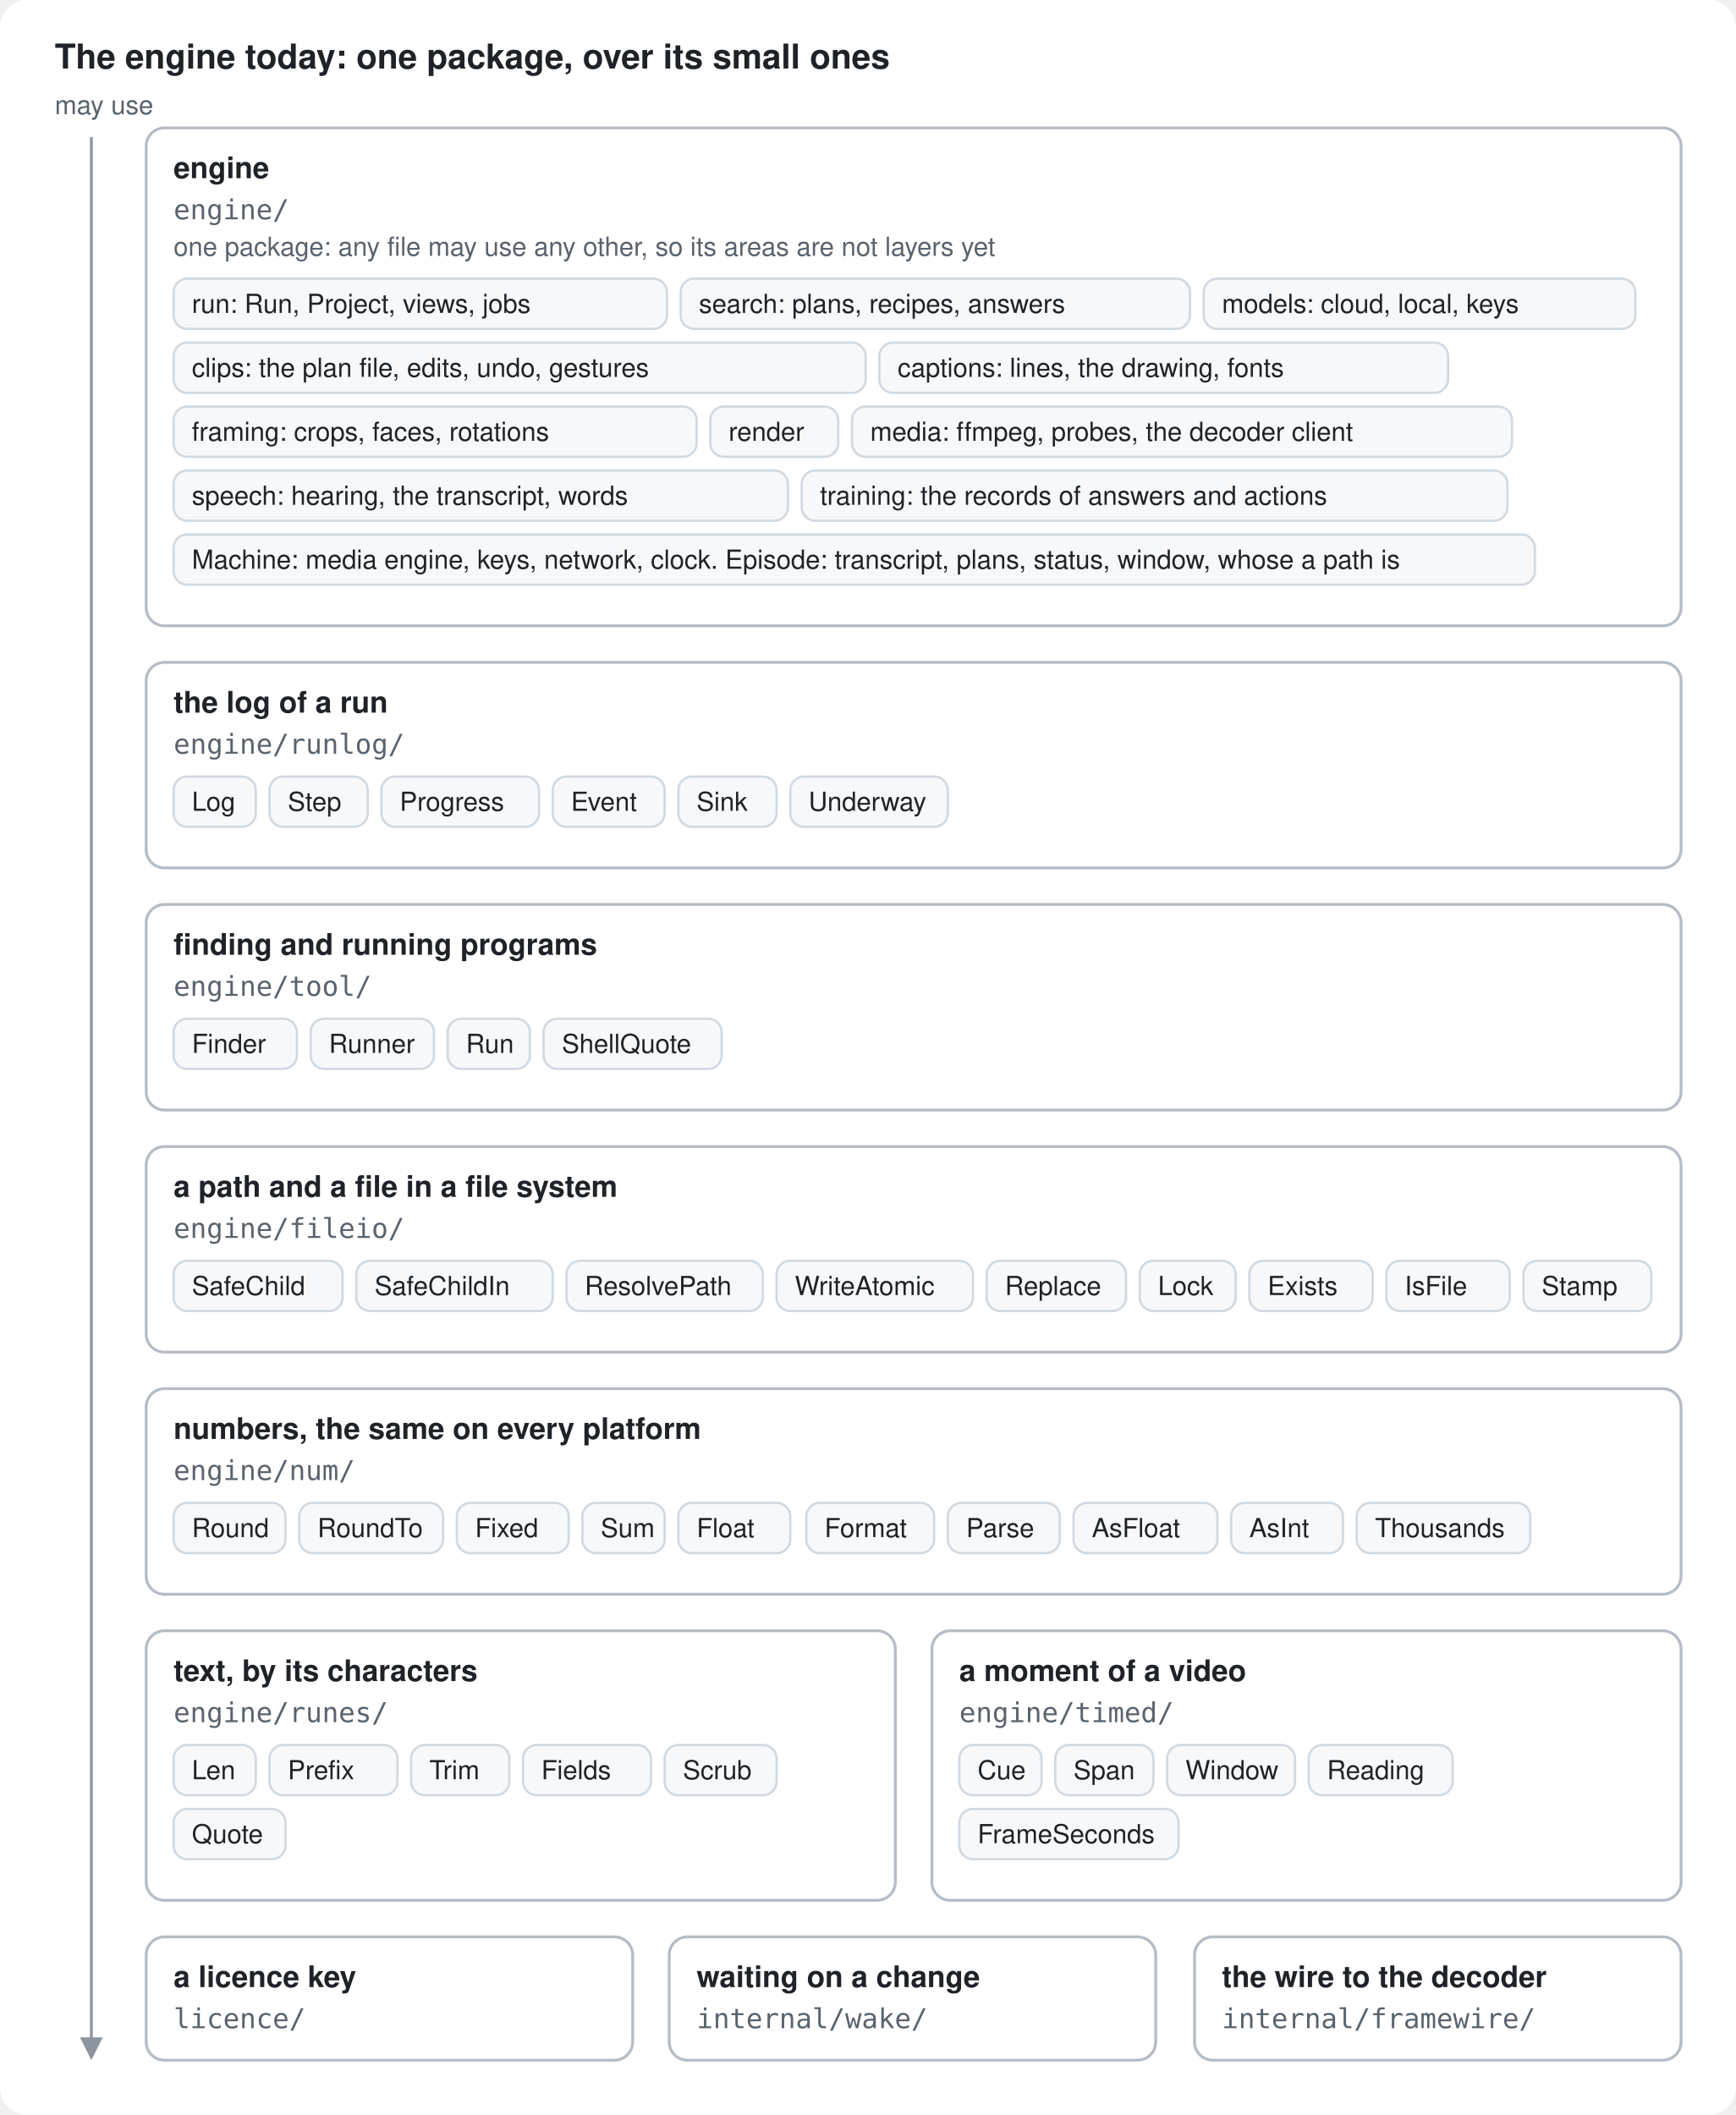
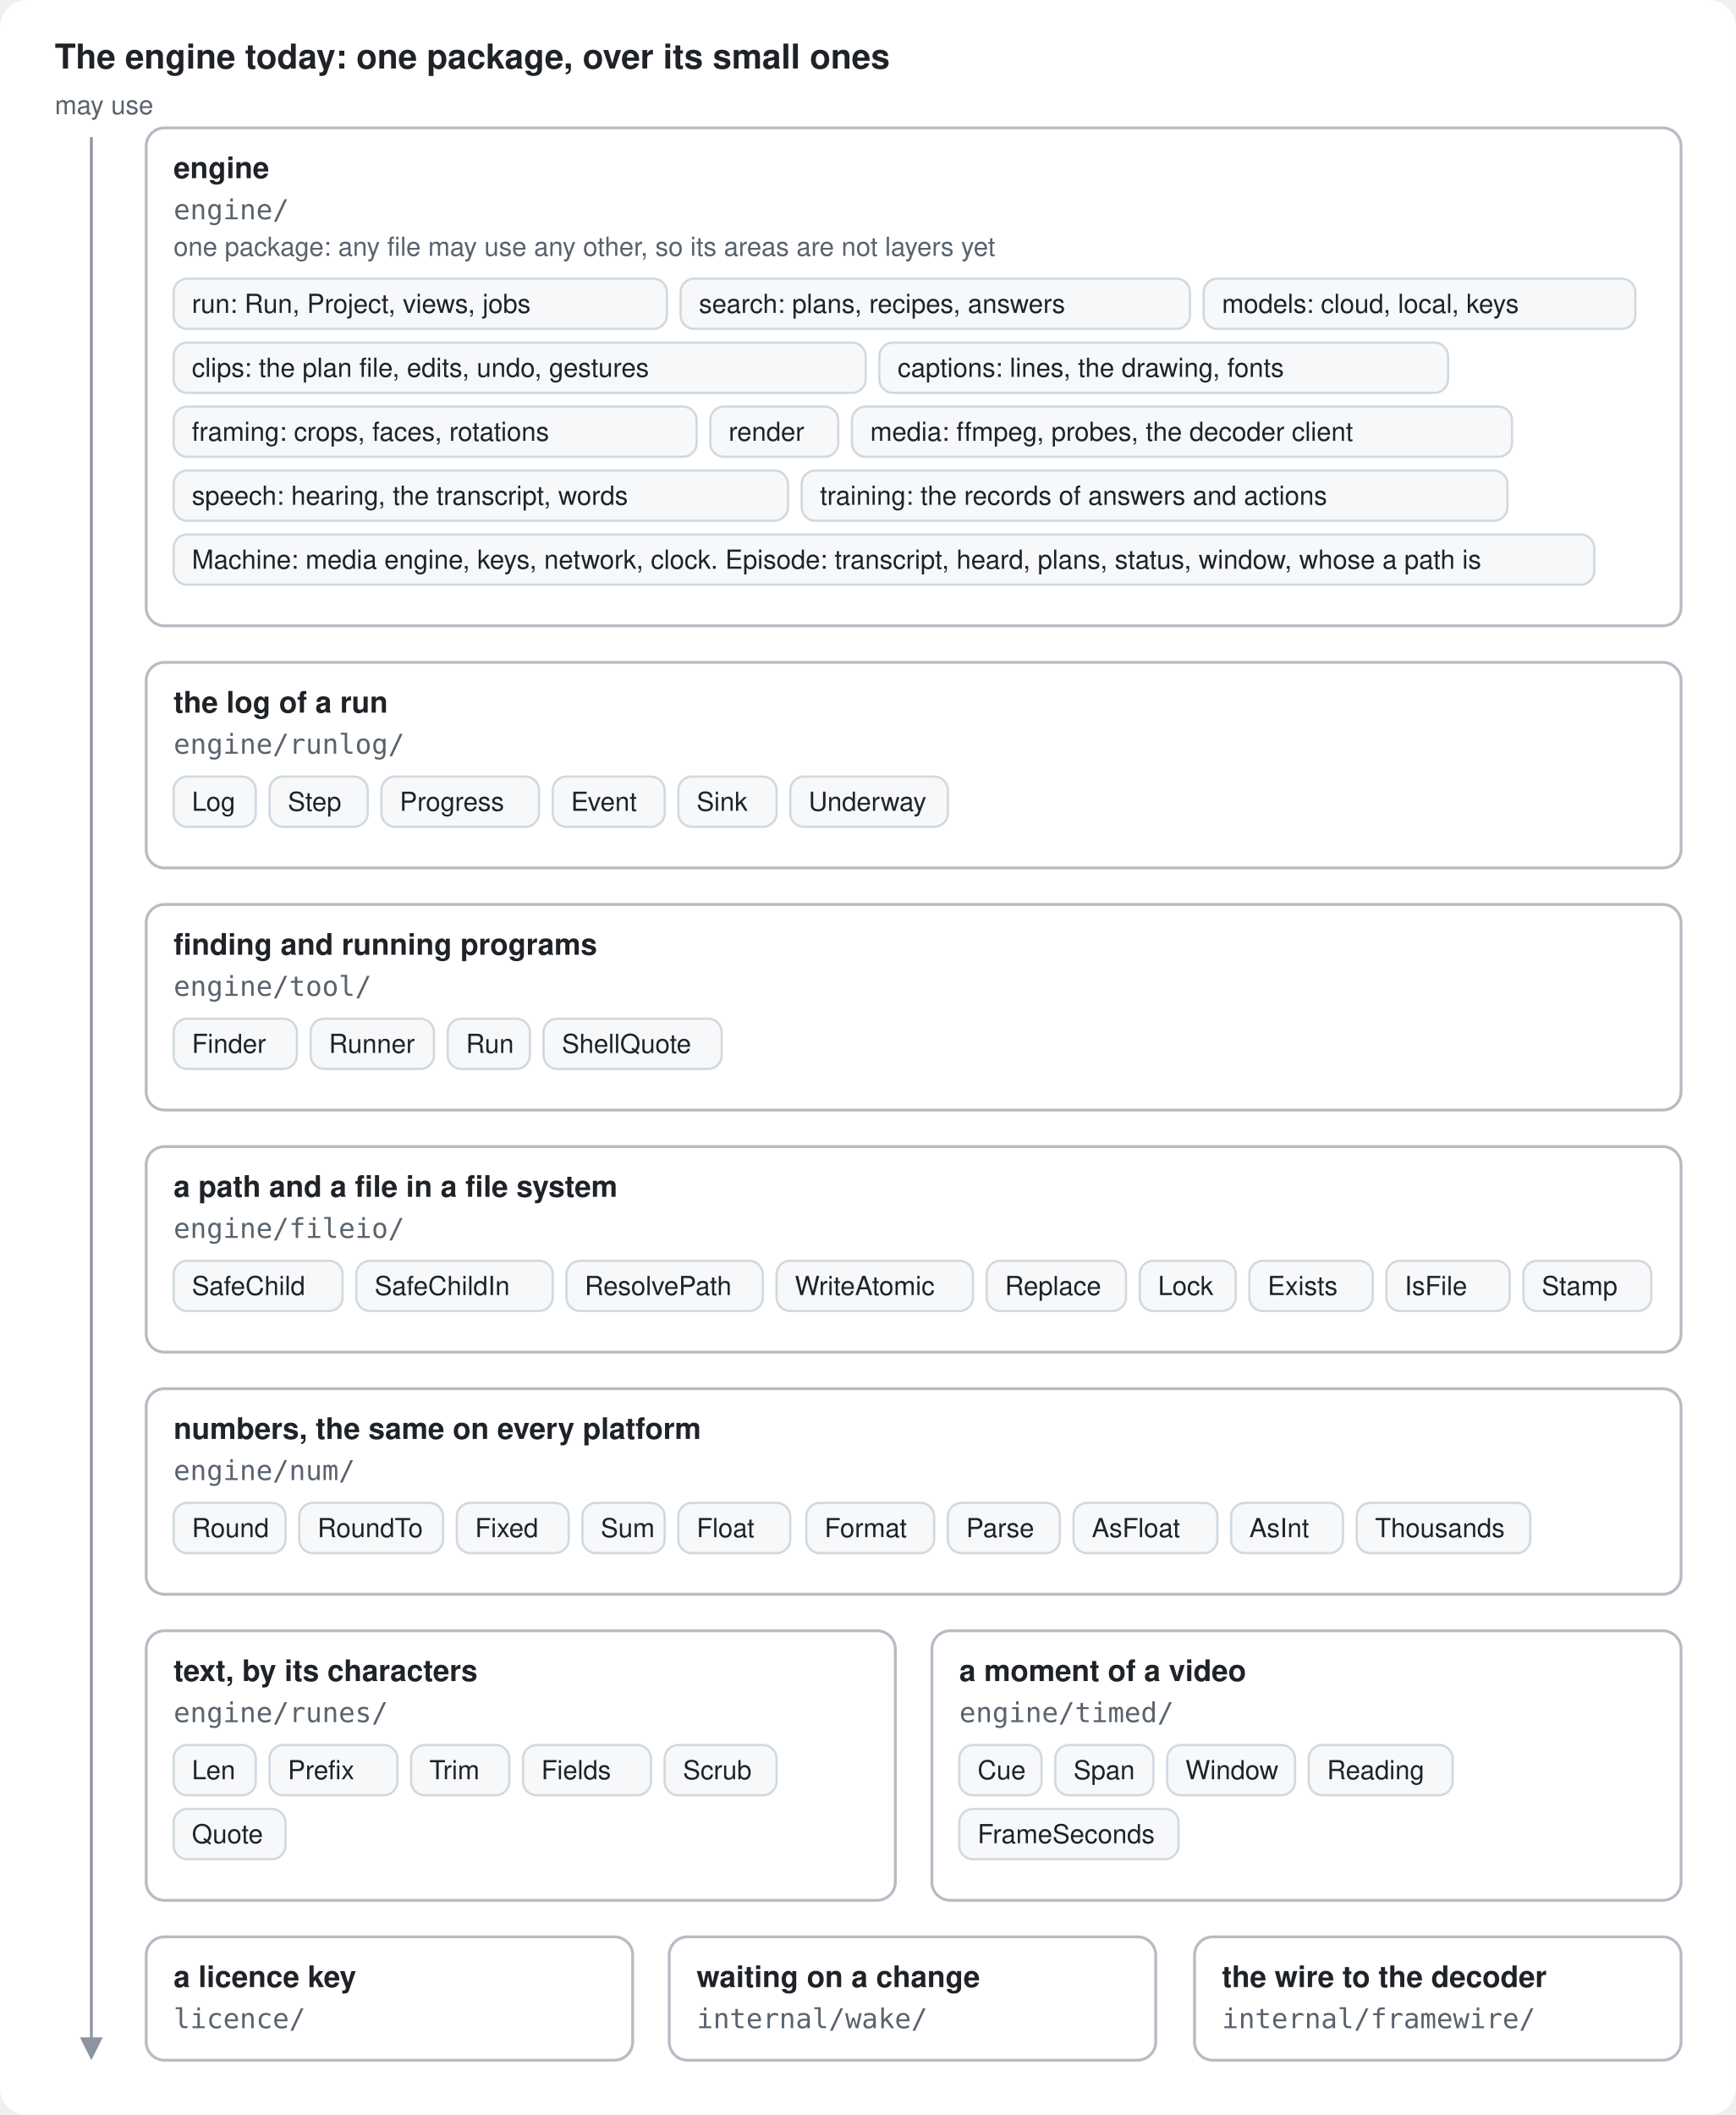
<svg xmlns="http://www.w3.org/2000/svg" viewBox="0 0 760 926" width="760" height="926" role="img" aria-label="The engine today: one package, over its small ones">
  <style>
.t{font:600 15px -apple-system,BlinkMacSystemFont,"Segoe UI",Helvetica,Arial,sans-serif;fill:#1f2328}
.n{font:600 13px -apple-system,BlinkMacSystemFont,"Segoe UI",Helvetica,Arial,sans-serif;fill:#1f2328}
.p{font:12px ui-monospace,SFMono-Regular,Menlo,Consolas,monospace;fill:#59636e}
.q{font:11.5px -apple-system,BlinkMacSystemFont,"Segoe UI",Helvetica,Arial,sans-serif;fill:#59636e}
.c{font:11.5px -apple-system,BlinkMacSystemFont,"Segoe UI",Helvetica,Arial,sans-serif;fill:#1f2328}
.bg{fill:#ffffff}
.box{fill:none;stroke:#b6bcc4;stroke-width:1.25}
.dash{fill:none;stroke:#b6bcc4;stroke-width:1.25;stroke-dasharray:4 4}
.tint{fill:#f1f3f5;stroke:#b6bcc4;stroke-width:1.25}
.chip{fill:#f6f8fa;stroke:#d1d9e0;stroke-width:1}
.ax{stroke:#8c959f;stroke-width:1.25;fill:none}
.ah{fill:#8c959f}
@media (prefers-color-scheme:dark){
.bg{fill:#0d1117}
.t,.n,.c{fill:#f0f6fc}.p,.q{fill:#9198a1}
.box,.dash{stroke:#5d6570}.tint{fill:#1c2128;stroke:#5d6570}
.chip{fill:#212830;stroke:#3d444d}.ax{stroke:#7d8590}.ah{fill:#7d8590}}
</style>
  <rect class="bg" width="760" height="926" rx="12" />
  <text class="t" x="24" y="30">The engine today: one package, over its small ones</text>
  <text class="q" x="24" y="50">may use</text>
  <path class="ax" d="M40 60V896" />
  <path class="ah" d="M35 892L40 902L45 892z" />
  <rect class="box" x="64" y="56" width="672" height="218" rx="8" />
  <text class="n" x="76" y="78">engine</text>
  <text class="p" x="76" y="96">engine/</text>
  <text class="q" x="76" y="112">one package: any file may use any other, so its areas are not layers yet</text>
  <rect class="chip" x="76" y="122" width="216" height="22" rx="6" />
  <text class="c" x="84" y="137">run: Run, Project, views, jobs</text>
  <rect class="chip" x="298" y="122" width="223" height="22" rx="6" />
  <text class="c" x="306" y="137">search: plans, recipes, answers</text>
  <rect class="chip" x="527" y="122" width="189" height="22" rx="6" />
  <text class="c" x="535" y="137">models: cloud, local, keys</text>
  <rect class="chip" x="76" y="150" width="303" height="22" rx="6" />
  <text class="c" x="84" y="165">clips: the plan file, edits, undo, gestures</text>
  <rect class="chip" x="385" y="150" width="249" height="22" rx="6" />
  <text class="c" x="393" y="165">captions: lines, the drawing, fonts</text>
  <rect class="chip" x="76" y="178" width="229" height="22" rx="6" />
  <text class="c" x="84" y="193">framing: crops, faces, rotations</text>
  <rect class="chip" x="311" y="178" width="56" height="22" rx="6" />
  <text class="c" x="319" y="193">render</text>
  <rect class="chip" x="373" y="178" width="289" height="22" rx="6" />
  <text class="c" x="381" y="193">media: ffmpeg, probes, the decoder client</text>
  <rect class="chip" x="76" y="206" width="269" height="22" rx="6" />
  <text class="c" x="84" y="221">speech: hearing, the transcript, words</text>
  <rect class="chip" x="351" y="206" width="309" height="22" rx="6" />
  <text class="c" x="359" y="221">training: the records of answers and actions</text>
-   <rect class="chip" x="76" y="234" width="596" height="22" rx="6" />
-   <text class="c" x="84" y="249">Machine: media engine, keys, network, clock. Episode: transcript, plans, status, window, whose a path is</text>
+   <rect class="chip" x="76" y="234" width="622" height="22" rx="6" />
+   <text class="c" x="84" y="249">Machine: media engine, keys, network, clock. Episode: transcript, heard, plans, status, window, whose a path is</text>
  <rect class="box" x="64" y="290" width="672" height="90" rx="8" />
  <text class="n" x="76" y="312">the log of a run</text>
  <text class="p" x="76" y="330">engine/runlog/</text>
  <rect class="chip" x="76" y="340" width="36" height="22" rx="6" />
  <text class="c" x="84" y="355">Log</text>
  <rect class="chip" x="118" y="340" width="43" height="22" rx="6" />
  <text class="c" x="126" y="355">Step</text>
  <rect class="chip" x="167" y="340" width="69" height="22" rx="6" />
  <text class="c" x="175" y="355">Progress</text>
  <rect class="chip" x="242" y="340" width="49" height="22" rx="6" />
  <text class="c" x="250" y="355">Event</text>
  <rect class="chip" x="297" y="340" width="43" height="22" rx="6" />
  <text class="c" x="305" y="355">Sink</text>
  <rect class="chip" x="346" y="340" width="69" height="22" rx="6" />
  <text class="c" x="354" y="355">Underway</text>
  <rect class="box" x="64" y="396" width="672" height="90" rx="8" />
  <text class="n" x="76" y="418">finding and running programs</text>
  <text class="p" x="76" y="436">engine/tool/</text>
  <rect class="chip" x="76" y="446" width="54" height="22" rx="6" />
  <text class="c" x="84" y="461">Finder</text>
  <rect class="chip" x="136" y="446" width="54" height="22" rx="6" />
  <text class="c" x="144" y="461">Runner</text>
  <rect class="chip" x="196" y="446" width="36" height="22" rx="6" />
  <text class="c" x="204" y="461">Run</text>
  <rect class="chip" x="238" y="446" width="78" height="22" rx="6" />
  <text class="c" x="246" y="461">ShellQuote</text>
  <rect class="box" x="64" y="502" width="672" height="90" rx="8" />
  <text class="n" x="76" y="524">a path and a file in a file system</text>
  <text class="p" x="76" y="542">engine/fileio/</text>
  <rect class="chip" x="76" y="552" width="74" height="22" rx="6" />
  <text class="c" x="84" y="567">SafeChild</text>
  <rect class="chip" x="156" y="552" width="86" height="22" rx="6" />
  <text class="c" x="164" y="567">SafeChildIn</text>
  <rect class="chip" x="248" y="552" width="86" height="22" rx="6" />
  <text class="c" x="256" y="567">ResolvePath</text>
  <rect class="chip" x="340" y="552" width="86" height="22" rx="6" />
  <text class="c" x="348" y="567">WriteAtomic</text>
  <rect class="chip" x="432" y="552" width="61" height="22" rx="6" />
  <text class="c" x="440" y="567">Replace</text>
  <rect class="chip" x="499" y="552" width="42" height="22" rx="6" />
  <text class="c" x="507" y="567">Lock</text>
  <rect class="chip" x="547" y="552" width="54" height="22" rx="6" />
  <text class="c" x="555" y="567">Exists</text>
  <rect class="chip" x="607" y="552" width="54" height="22" rx="6" />
  <text class="c" x="615" y="567">IsFile</text>
  <rect class="chip" x="667" y="552" width="56" height="22" rx="6" />
  <text class="c" x="675" y="567">Stamp</text>
  <rect class="box" x="64" y="608" width="672" height="90" rx="8" />
  <text class="n" x="76" y="630">numbers, the same on every platform</text>
  <text class="p" x="76" y="648">engine/num/</text>
  <rect class="chip" x="76" y="658" width="49" height="22" rx="6" />
  <text class="c" x="84" y="673">Round</text>
  <rect class="chip" x="131" y="658" width="63" height="22" rx="6" />
  <text class="c" x="139" y="673">RoundTo</text>
  <rect class="chip" x="200" y="658" width="49" height="22" rx="6" />
  <text class="c" x="208" y="673">Fixed</text>
  <rect class="chip" x="255" y="658" width="36" height="22" rx="6" />
  <text class="c" x="263" y="673">Sum</text>
  <rect class="chip" x="297" y="658" width="49" height="22" rx="6" />
  <text class="c" x="305" y="673">Float</text>
  <rect class="chip" x="353" y="658" width="56" height="22" rx="6" />
  <text class="c" x="361" y="673">Format</text>
  <rect class="chip" x="415" y="658" width="49" height="22" rx="6" />
  <text class="c" x="423" y="673">Parse</text>
  <rect class="chip" x="470" y="658" width="63" height="22" rx="6" />
  <text class="c" x="478" y="673">AsFloat</text>
  <rect class="chip" x="539" y="658" width="49" height="22" rx="6" />
  <text class="c" x="547" y="673">AsInt</text>
  <rect class="chip" x="594" y="658" width="76" height="22" rx="6" />
  <text class="c" x="602" y="673">Thousands</text>
  <rect class="box" x="64" y="714" width="328" height="118" rx="8" />
  <text class="n" x="76" y="736">text, by its characters</text>
  <text class="p" x="76" y="754">engine/runes/</text>
  <rect class="chip" x="76" y="764" width="36" height="22" rx="6" />
  <text class="c" x="84" y="779">Len</text>
  <rect class="chip" x="118" y="764" width="56" height="22" rx="6" />
  <text class="c" x="126" y="779">Prefix</text>
  <rect class="chip" x="180" y="764" width="43" height="22" rx="6" />
  <text class="c" x="188" y="779">Trim</text>
  <rect class="chip" x="229" y="764" width="56" height="22" rx="6" />
  <text class="c" x="237" y="779">Fields</text>
  <rect class="chip" x="291" y="764" width="49" height="22" rx="6" />
  <text class="c" x="299" y="779">Scrub</text>
  <rect class="chip" x="76" y="792" width="49" height="22" rx="6" />
  <text class="c" x="84" y="807">Quote</text>
  <rect class="box" x="408" y="714" width="328" height="118" rx="8" />
  <text class="n" x="420" y="736">a moment of a video</text>
  <text class="p" x="420" y="754">engine/timed/</text>
  <rect class="chip" x="420" y="764" width="36" height="22" rx="6" />
  <text class="c" x="428" y="779">Cue</text>
  <rect class="chip" x="462" y="764" width="43" height="22" rx="6" />
  <text class="c" x="470" y="779">Span</text>
  <rect class="chip" x="511" y="764" width="56" height="22" rx="6" />
  <text class="c" x="519" y="779">Window</text>
  <rect class="chip" x="573" y="764" width="63" height="22" rx="6" />
  <text class="c" x="581" y="779">Reading</text>
  <rect class="chip" x="420" y="792" width="96" height="22" rx="6" />
  <text class="c" x="428" y="807">FrameSeconds</text>
  <rect class="box" x="64" y="848" width="213" height="54" rx="8" />
  <text class="n" x="76" y="870">a licence key</text>
  <text class="p" x="76" y="888">licence/</text>
  <rect class="box" x="293" y="848" width="213" height="54" rx="8" />
  <text class="n" x="305" y="870">waiting on a change</text>
  <text class="p" x="305" y="888">internal/wake/</text>
  <rect class="box" x="523" y="848" width="213" height="54" rx="8" />
  <text class="n" x="535" y="870">the wire to the decoder</text>
  <text class="p" x="535" y="888">internal/framewire/</text>
</svg>
